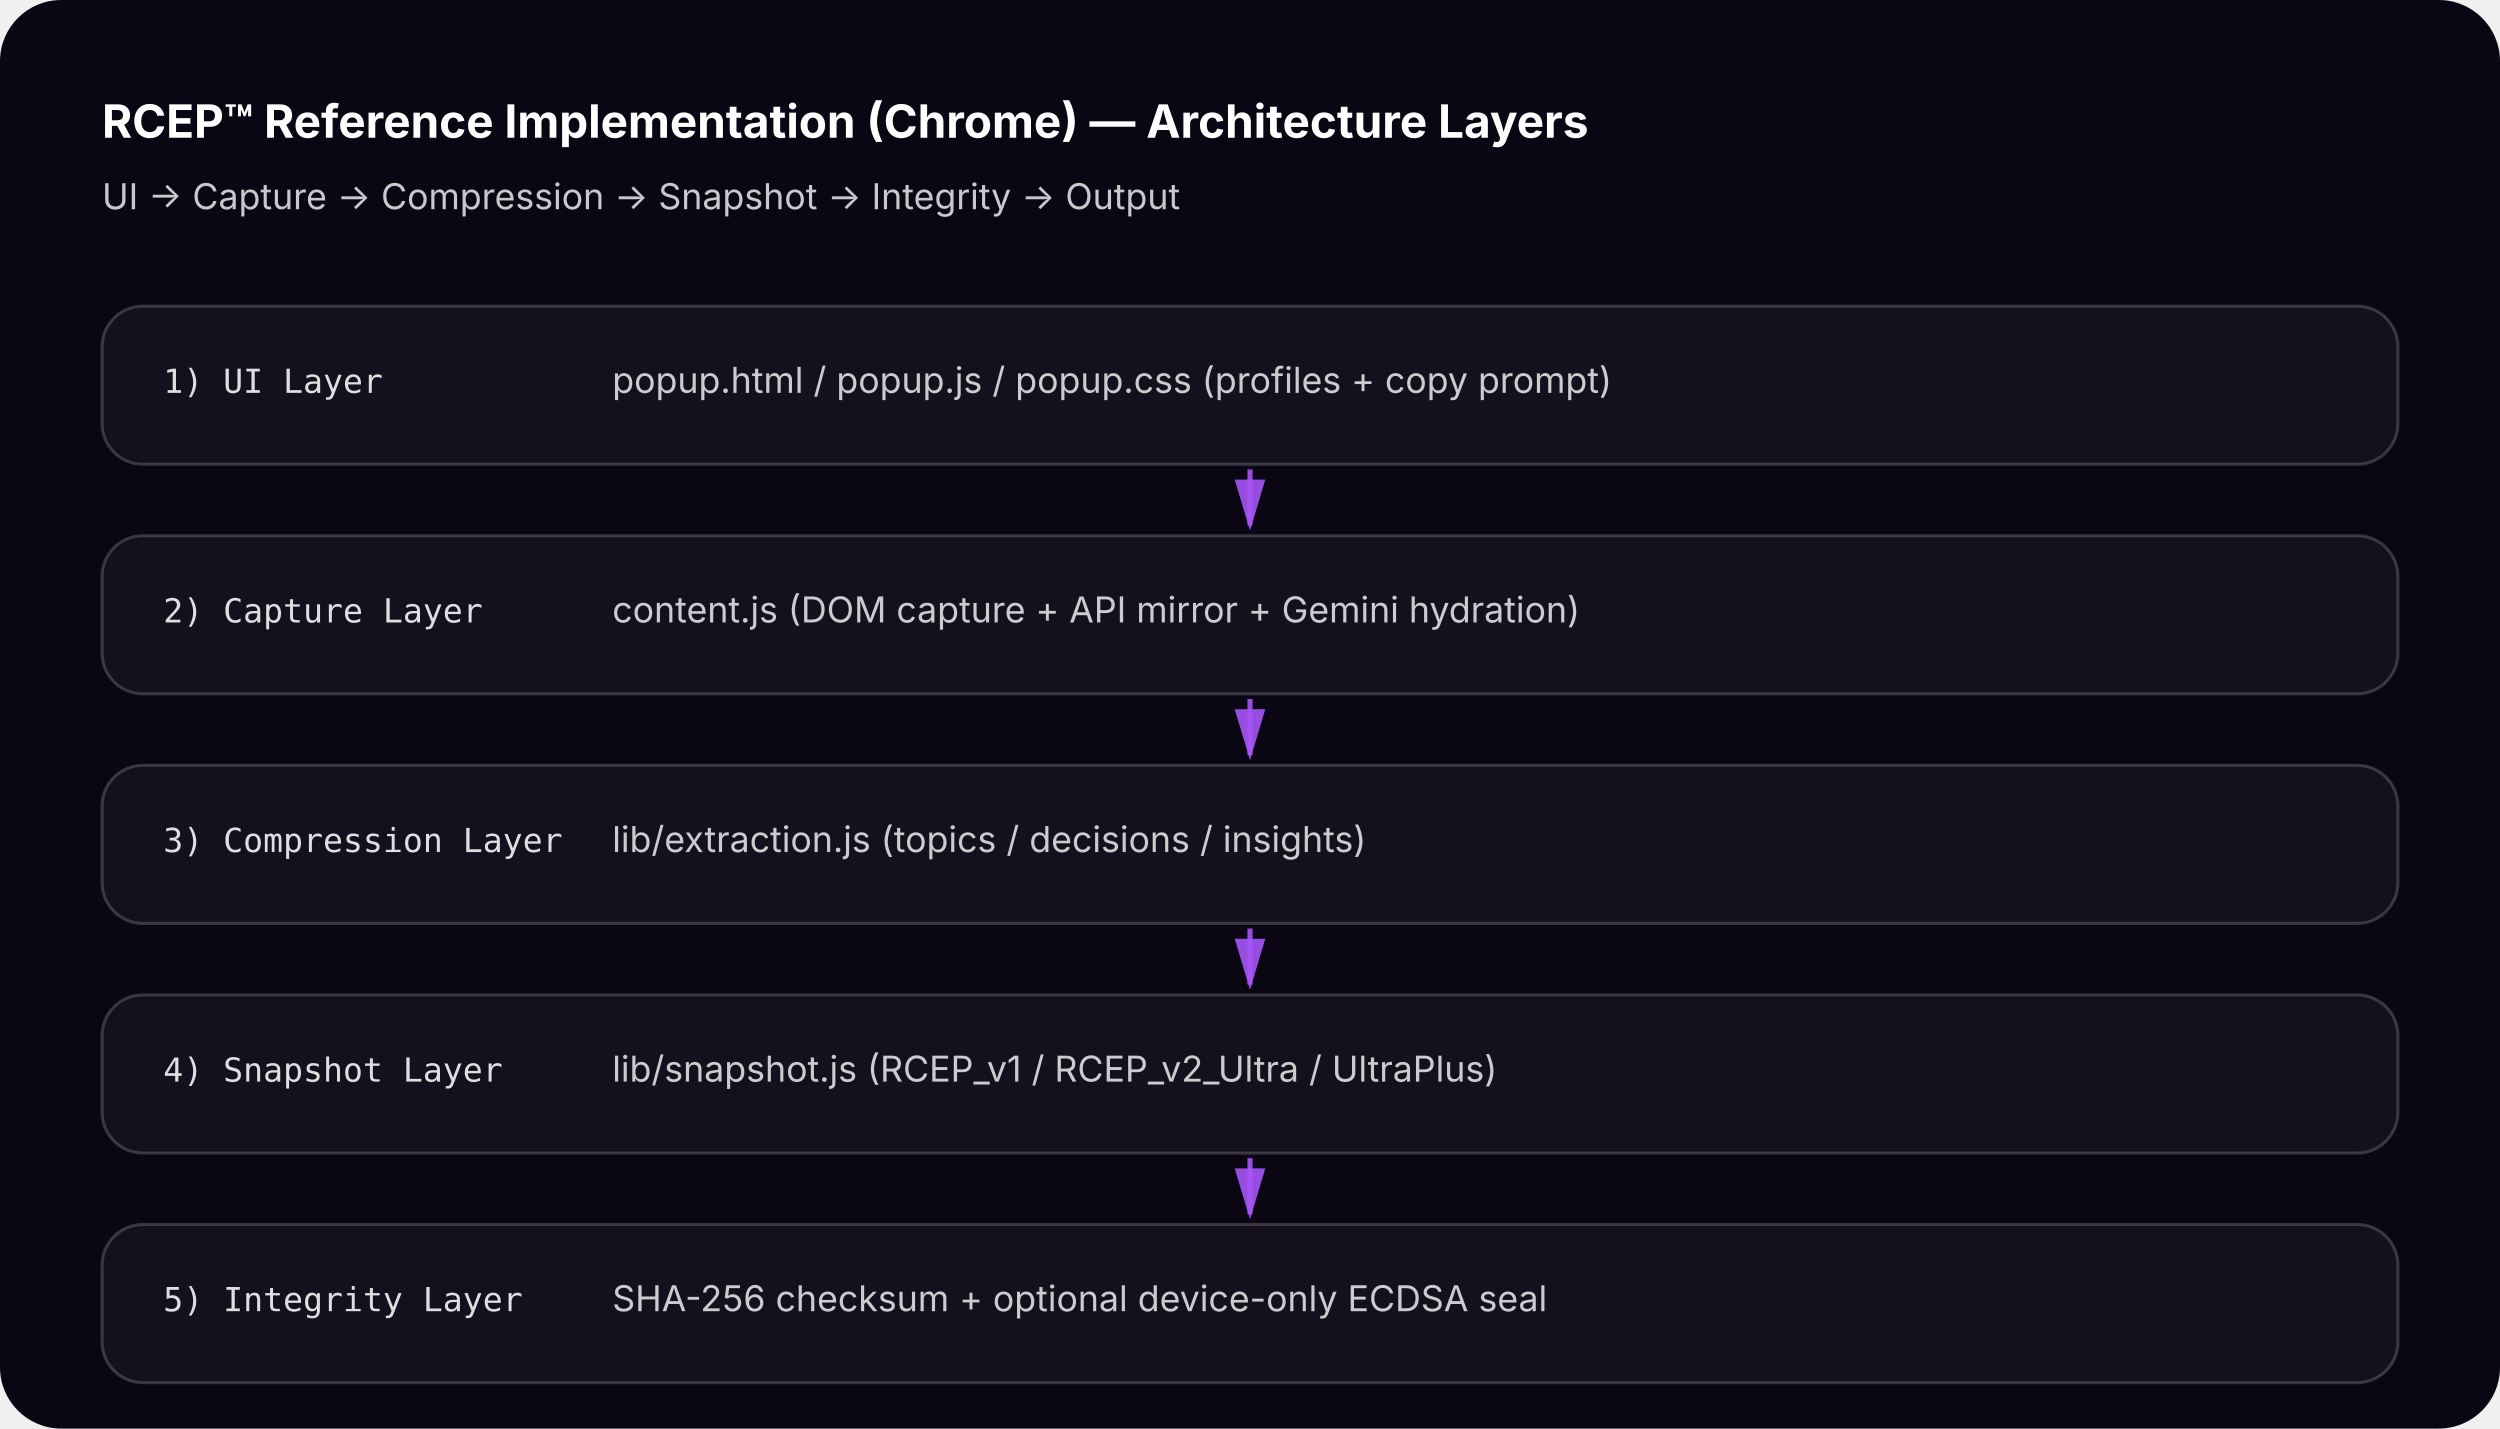
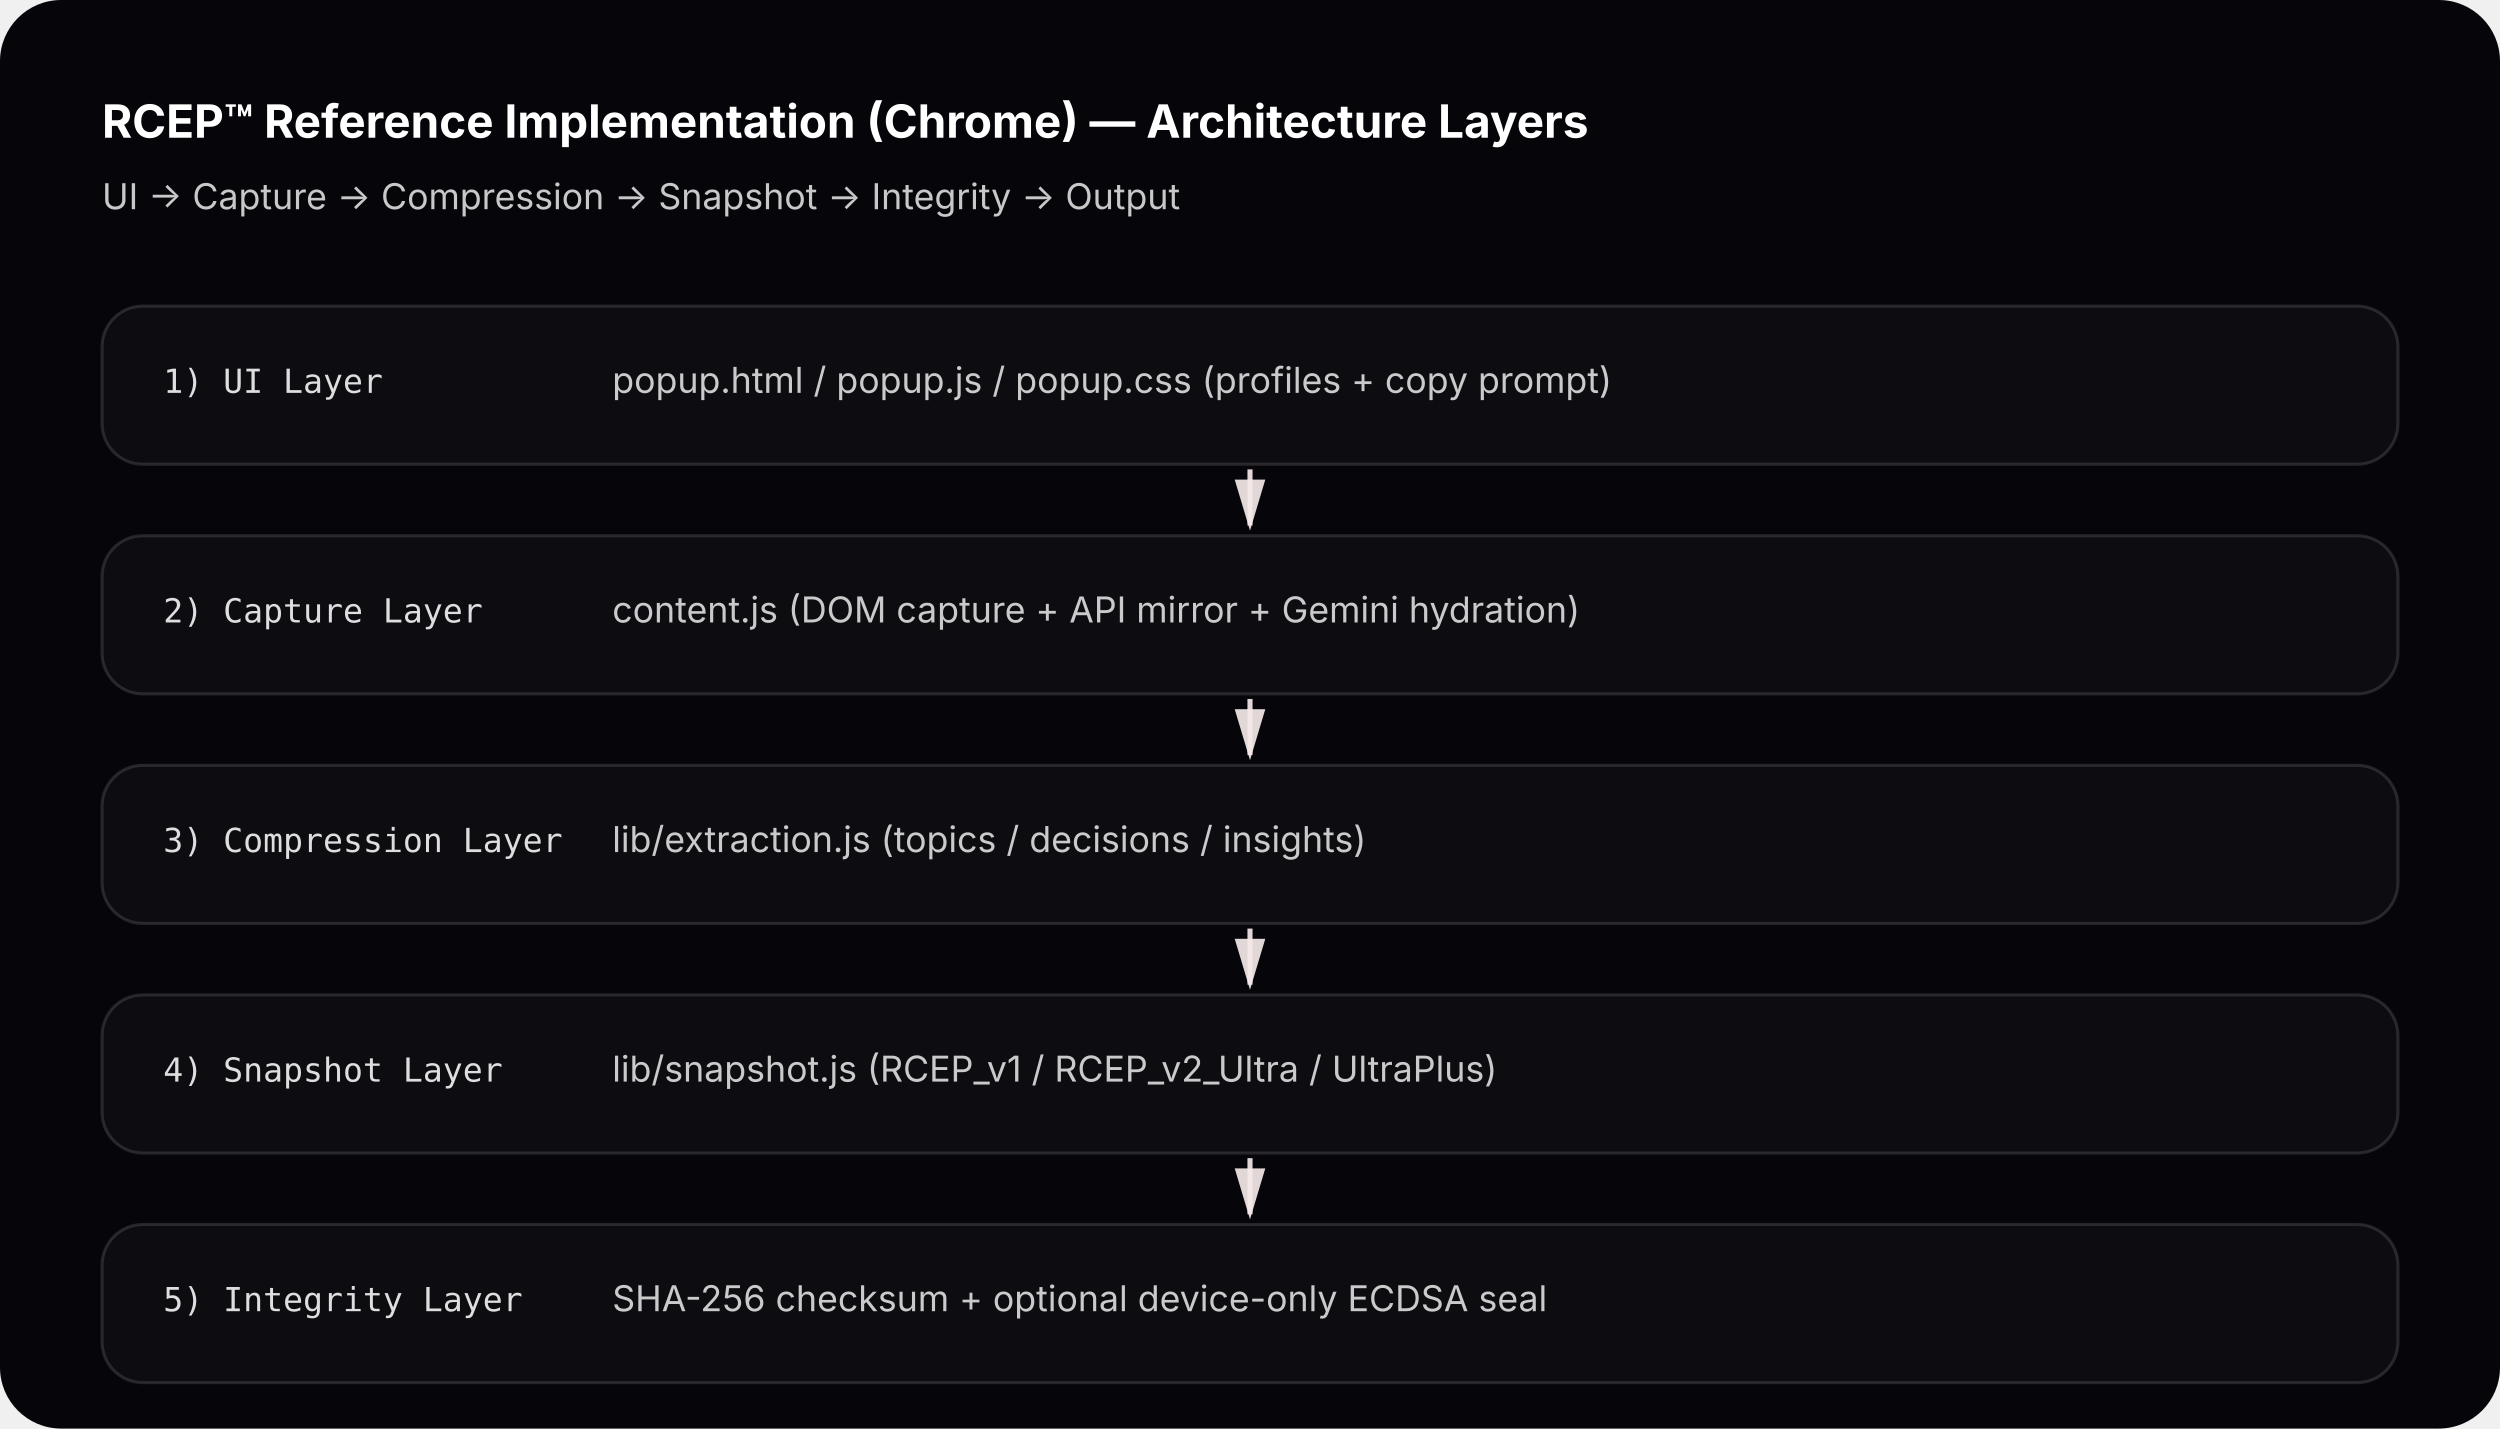
<svg xmlns="http://www.w3.org/2000/svg" width="980" height="560" viewBox="0 0 980 560">
  <defs>
    <style>
-       .bg{fill:#0b0614}
-       .box{fill:rgba(255,255,255,0.04);stroke:rgba(255,255,255,0.18);stroke-width:1.2}
+       .bg{fill:#05050A}
+       .box{fill:rgba(255,255,255,0.03);stroke:rgba(244,233,232,0.14);stroke-width:1.2}
      .title{fill:#ffffff;font-family:ui-sans-serif,system-ui,Inter,Segoe UI,Arial;font-size:18px;font-weight:700}
      .text{fill:rgba(255,255,255,0.78);font-family:ui-sans-serif,system-ui,Inter,Segoe UI,Arial;font-size:14px}
      .mono{fill:rgba(255,255,255,0.86);font-family:ui-monospace,SFMono-Regular,Menlo,Monaco,Consolas,monospace;font-size:13px}
-       .arrow{stroke:rgba(168,85,247,0.9);stroke-width:2;marker-end:url(#m)}
+       .arrow{stroke:rgba(244,233,232,0.92);stroke-width:2;marker-end:url(#m)}
    </style>
    <marker id="m" markerWidth="10" markerHeight="10" refX="9" refY="3" orient="auto">
-       <path d="M0,0 L10,3 L0,6 Z" fill="rgba(168,85,247,0.9)" />
+       <path d="M0,0 L10,3 L0,6 Z" fill="rgba(244,233,232,0.92)" />
    </marker>
  </defs>
  <rect class="bg" x="0" y="0" width="980" height="560" rx="24" />
  <text class="title" x="40" y="54">RCEP™ Reference Implementation (Chrome) — Architecture Layers</text>
  <text class="text" x="40" y="82">UI → Capture → Compression → Snapshot → Integrity → Output</text>
  <rect class="box" x="40" y="120" width="900" height="62" rx="16" />
  <text class="mono" x="64" y="154">1) UI Layer</text>
  <text class="text" x="240" y="154">popup.html / popup.js / popup.css (profiles + copy prompt)</text>
  <rect class="box" x="40" y="210" width="900" height="62" rx="16" />
  <text class="mono" x="64" y="244">2) Capture Layer</text>
  <text class="text" x="240" y="244">content.js (DOM capture + API mirror + Gemini hydration)</text>
  <rect class="box" x="40" y="300" width="900" height="62" rx="16" />
  <text class="mono" x="64" y="334">3) Compression Layer</text>
  <text class="text" x="240" y="334">lib/extraction.js (topics / decisions / insights)</text>
  <rect class="box" x="40" y="390" width="900" height="62" rx="16" />
  <text class="mono" x="64" y="424">4) Snapshot Layer</text>
  <text class="text" x="240" y="424">lib/snapshot.js (RCEP_v1 / RCEP_v2_Ultra / UltraPlus)</text>
  <rect class="box" x="40" y="480" width="900" height="62" rx="16" />
  <text class="mono" x="64" y="514">5) Integrity Layer</text>
  <text class="text" x="240" y="514">SHA-256 checksum + optional device-only ECDSA seal</text>
  <line class="arrow" x1="490" y1="184" x2="490" y2="206" />
  <line class="arrow" x1="490" y1="274" x2="490" y2="296" />
  <line class="arrow" x1="490" y1="364" x2="490" y2="386" />
  <line class="arrow" x1="490" y1="454" x2="490" y2="476" />
</svg>
